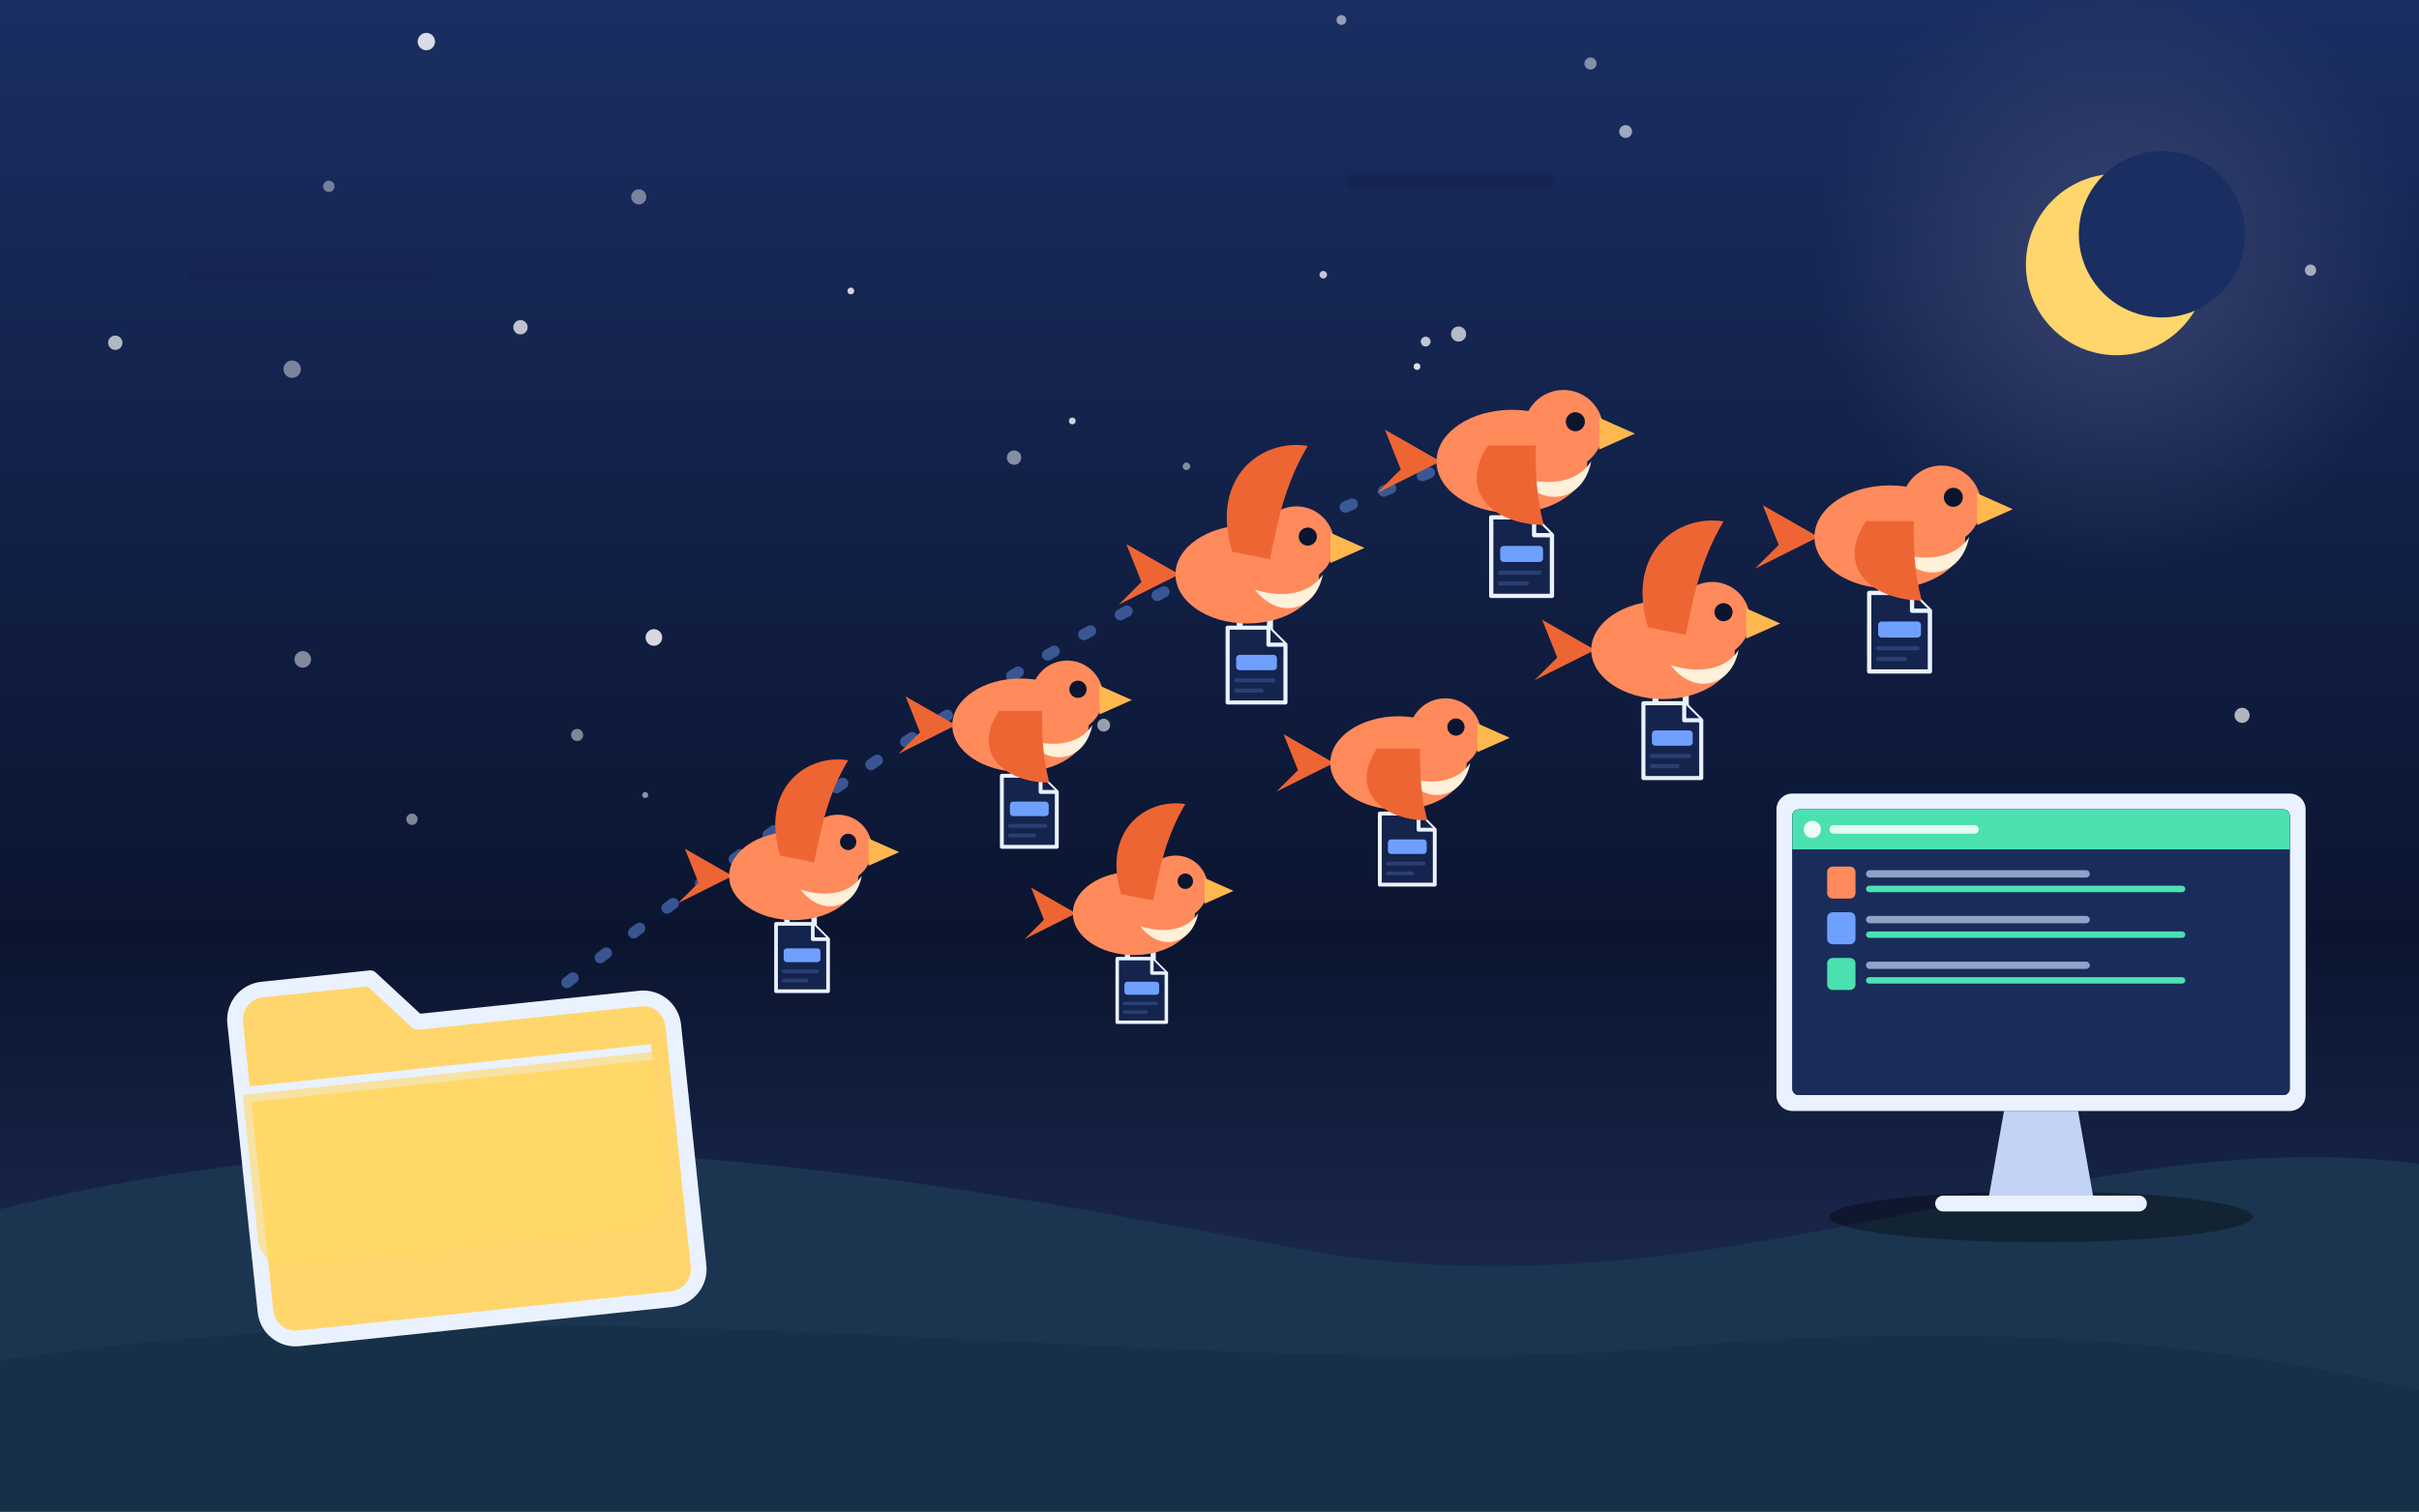
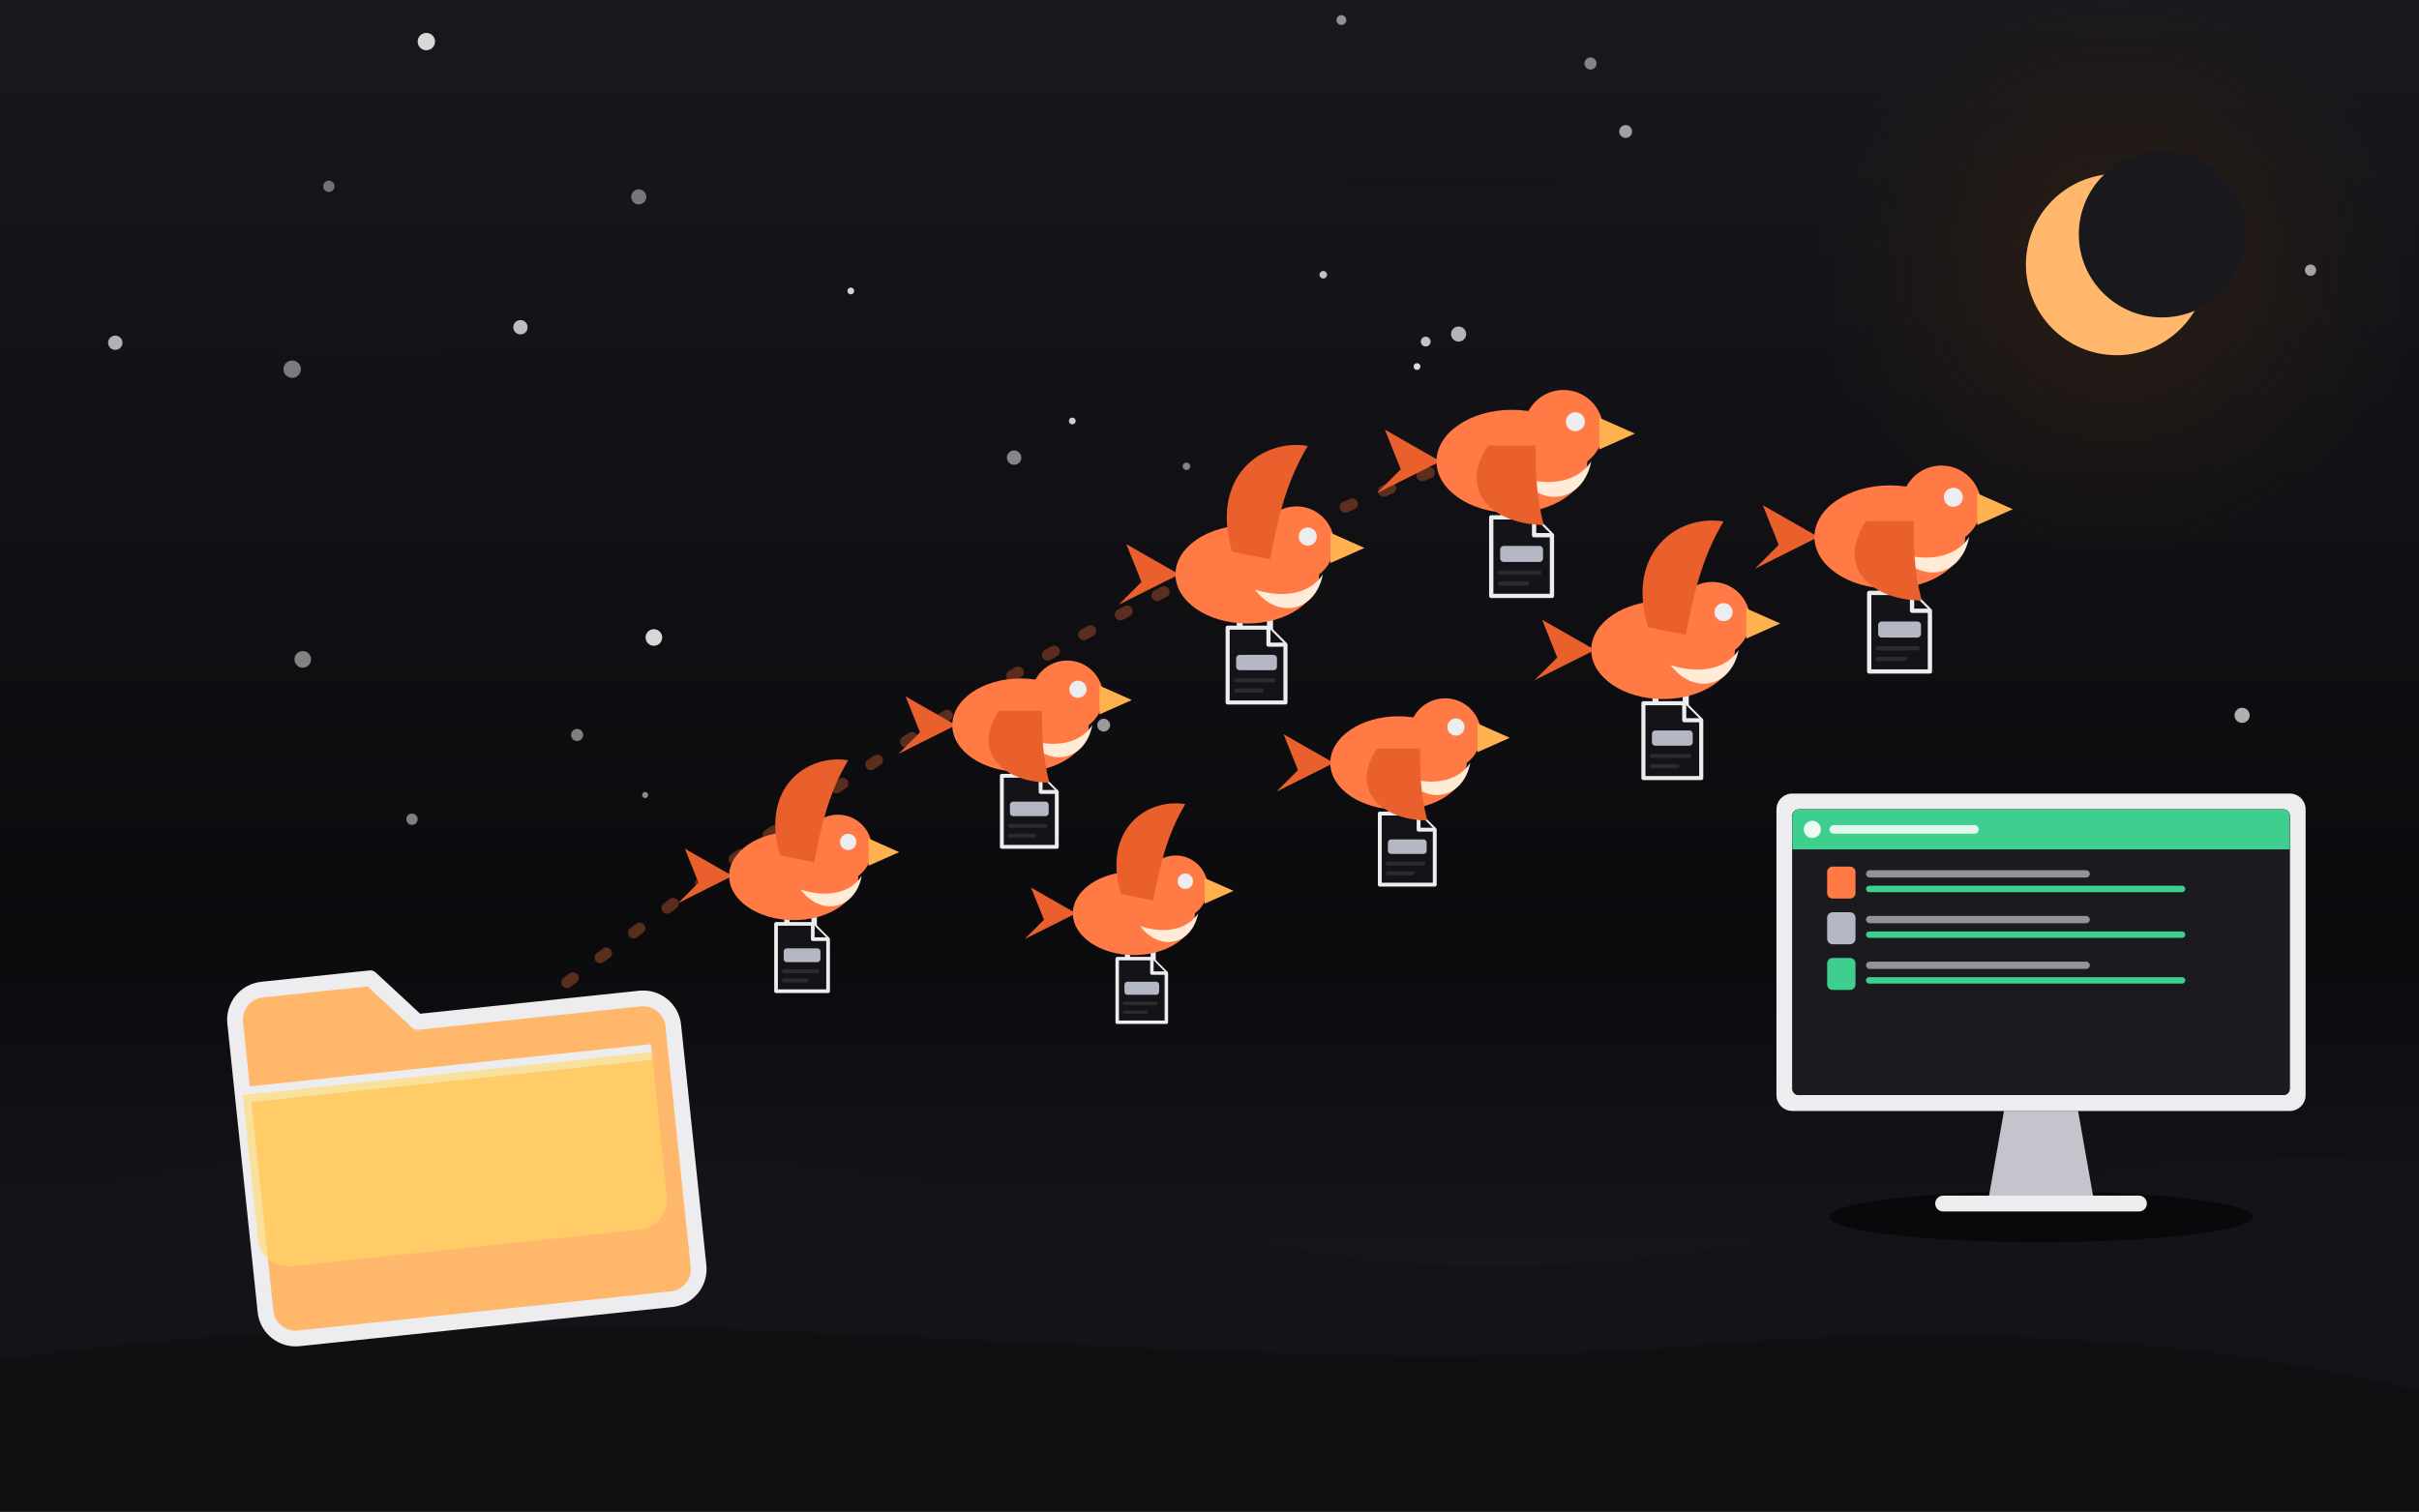
<svg xmlns="http://www.w3.org/2000/svg" viewBox="0 0 640 400" width="640" height="400" role="img" aria-labelledby="t">
  <defs>
    <linearGradient id="skyo" x1="0" y1="0" x2="0" y2="1">
-       <stop offset="0" stop-color="#1A2E62" />
-       <stop offset=".62" stop-color="#0B1530" />
-       <stop offset="1" stop-color="#24345F" />
+       <stop offset="0" stop-color="#18181D" />
+       <stop offset=".62" stop-color="#0B0B0E" />
+       <stop offset="1" stop-color="#1E1E24" />
    </linearGradient>
    <radialGradient id="glowp">
-       <stop offset="0" stop-color="#3A4570" stop-opacity=".95" />
-       <stop offset="1" stop-color="#3A4570" stop-opacity="0" />
+       <stop offset="0" stop-color="#2A1D14" stop-opacity=".95" />
+       <stop offset="1" stop-color="#2A1D14" stop-opacity="0" />
    </radialGradient>
  </defs>
  <rect width="640" height="400" fill="url(#skyo)" />
  <circle cx="560" cy="70" r="80" fill="url(#glowp)" />
-   <circle cx="560" cy="70" r="24" fill="#FFD66B" />
-   <circle cx="572" cy="62" r="22" fill="#1A2E62" />
+   <circle cx="560" cy="70" r="24" fill="#FFB86B" />
+   <circle cx="572" cy="62" r="22" fill="#18181D" />
  <circle cx="313.9" cy="123.4" r="1.0" fill="#FFFFFF" opacity="0.47" />
  <circle cx="283.7" cy="111.4" r="0.9" fill="#FFFFFF" opacity="0.79" />
  <circle cx="377.2" cy="90.4" r="1.3" fill="#FFFFFF" opacity="0.74" />
  <circle cx="420.8" cy="16.8" r="1.6" fill="#FFFFFF" opacity="0.47" />
  <circle cx="430.1" cy="34.8" r="1.7" fill="#FFFFFF" opacity="0.59" />
  <circle cx="112.8" cy="11.0" r="2.3" fill="#FFFFFF" opacity="0.83" />
  <circle cx="77.3" cy="97.7" r="2.3" fill="#FFFFFF" opacity="0.44" />
  <circle cx="268.3" cy="121.1" r="1.9" fill="#FFFFFF" opacity="0.49" />
  <circle cx="109.0" cy="216.8" r="1.5" fill="#FFFFFF" opacity="0.47" />
  <circle cx="350.1" cy="72.7" r="1.0" fill="#FFFFFF" opacity="0.74" />
  <circle cx="225.1" cy="77.0" r="0.9" fill="#FFFFFF" opacity="0.81" />
  <circle cx="152.7" cy="194.5" r="1.6" fill="#FFFFFF" opacity="0.47" />
  <circle cx="385.9" cy="88.4" r="2.0" fill="#FFFFFF" opacity="0.68" />
  <circle cx="87.0" cy="49.3" r="1.5" fill="#FFFFFF" opacity="0.40" />
  <circle cx="30.5" cy="90.7" r="1.9" fill="#FFFFFF" opacity="0.67" />
  <circle cx="611.3" cy="71.5" r="1.5" fill="#FFFFFF" opacity="0.60" />
  <circle cx="280.9" cy="184.5" r="1.5" fill="#FFFFFF" opacity="0.57" />
  <circle cx="169.0" cy="52.1" r="2.0" fill="#FFFFFF" opacity="0.42" />
  <circle cx="173.0" cy="168.7" r="2.2" fill="#FFFFFF" opacity="0.83" />
  <circle cx="593.2" cy="189.3" r="2.0" fill="#FFFFFF" opacity="0.67" />
  <circle cx="354.9" cy="5.3" r="1.3" fill="#FFFFFF" opacity="0.53" />
  <circle cx="137.7" cy="86.6" r="1.9" fill="#FFFFFF" opacity="0.72" />
  <circle cx="170.7" cy="210.4" r="0.8" fill="#FFFFFF" opacity="0.53" />
  <circle cx="374.9" cy="97.0" r="0.9" fill="#FFFFFF" opacity="0.85" />
  <circle cx="292.0" cy="191.9" r="1.7" fill="#FFFFFF" opacity="0.58" />
  <circle cx="80.1" cy="174.5" r="2.2" fill="#FFFFFF" opacity="0.48" />
-   <path d="M51.2 72h64M76.8 92h38.4M358.4 48h51.2" stroke="#14244D" stroke-width="4" stroke-linecap="round" opacity=".7" />
-   <path d="M0 320 C128 288 243.2 312 352 332 C460.8 348 550.4 296 640 308 V400 H0 Z" fill="#1B3550" />
-   <path d="M0 360 C160 336 320 368 448 356 C544 348 608 360 640 368 V400 H0 Z" fill="#163047" />
+   <path d="M51.2 72h64M76.8 92h38.4M358.4 48h51.2" stroke="#141418" stroke-width="4" stroke-linecap="round" opacity=".7" />
+   <path d="M0 320 C128 288 243.2 312 352 332 C460.8 348 550.4 296 640 308 V400 H0 Z" fill="#141418" />
+   <path d="M0 360 C160 336 320 368 448 356 C544 348 608 360 640 368 V400 H0 Z" fill="#101013" />
  <g transform="translate(120 300) rotate(-6) scale(1.6)">
-     <path d="M-34 -22 a5 5 0 0 1 5 -5 h18 l7 8 h37 a5 5 0 0 1 5 5 v40 a5 5 0 0 1 -5 5 h-62 a5 5 0 0 1 -5 -5 Z" fill="#FFD66B" stroke="#EAF1FF" stroke-width="2.6" stroke-linejoin="round" />
-     <path d="M-34 -10 h68" stroke="#EAF1FF" stroke-width="2.6" />
+     <path d="M-34 -22 a5 5 0 0 1 5 -5 h18 l7 8 h37 a5 5 0 0 1 5 5 v40 a5 5 0 0 1 -5 5 h-62 a5 5 0 0 1 -5 -5 Z" fill="#FFB86B" stroke="#EDEDF0" stroke-width="2.6" stroke-linejoin="round" />
+     <path d="M-34 -10 h68" stroke="#EDEDF0" stroke-width="2.6" />
    <path d="M-34 -10 h68 v24 a5 5 0 0 1 -5 5 h-58 a5 5 0 0 1 -5 -5 Z" fill="#FFD866" opacity=".6" />
  </g>
-   <path d="M150 260 C230 200 300 150 420 110" fill="none" stroke="#4C6FB8" stroke-width="3" stroke-dasharray="2 9" stroke-linecap="round" opacity="0.7" />
+   <path d="M150 260 C230 200 300 150 420 110" fill="none" stroke="#7A3A22" stroke-width="3" stroke-dasharray="2 9" stroke-linecap="round" opacity="0.7" />
  <g transform="translate(210 230) scale(0.9 0.9)">
-     <path d="M-2 10 L-2 18 M6 10 L6 18" stroke="#EAF1FF" stroke-width="1.6" stroke-linecap="round" />
-     <g transform="translate(2 26) rotate(0) scale(0.45)">
-       <path d="M-16 -22 H8 L18 -12 V22 H-16 Z" fill="#14244D" stroke="#EAF1FF" stroke-width="2.4" stroke-linejoin="round" />
-       <path d="M8 -22 V-12 H18" fill="#11214A" stroke="#EAF1FF" stroke-width="2.4" stroke-linejoin="round" />
-       <rect x="-11" y="-6" width="24" height="9" rx="2" fill="#6FA0FF" />
-       <path d="M-11 9 H11 M-11 15 H4" stroke="#2A3E73" stroke-width="2.4" stroke-linecap="round" />
-     </g>
-     <path d="M-18 2 L-32 -6 L-28 4 L-34 10 Z" fill="#EE6534" />
-     <ellipse cx="0" cy="2" rx="19" ry="13" fill="#FF8A5B" />
-     <circle cx="13" cy="-6" r="10" fill="#FF8A5B" />
-     <path d="M2 6 C8 14 18 12 20 2 C16 8 8 8 2 6 Z" fill="#FFF0DA" />
-     <path d="M22 -9 L31 -5 L22 -1 Z" fill="#FFB84F" />
-     <circle cx="16" cy="-8" r="2.4" fill="#0B1530" />
-     <path d="M-4 -4 C-10 -24 4 -34 16 -32 C10 -22 8 -12 6 -2 Z" fill="#EE6534" />
+     <path d="M-2 10 L-2 18 M6 10 L6 18" stroke="#EDEDF0" stroke-width="1.6" stroke-linecap="round" />
+     <g transform="translate(2 26) rotate(0) scale(0.45)">
+       <path d="M-16 -22 H8 L18 -12 V22 H-16 Z" fill="#141418" stroke="#EDEDF0" stroke-width="2.4" stroke-linejoin="round" />
+       <path d="M8 -22 V-12 H18" fill="#111115" stroke="#EDEDF0" stroke-width="2.4" stroke-linejoin="round" />
+       <rect x="-11" y="-6" width="24" height="9" rx="2" fill="#B4B8C4" />
+       <path d="M-11 9 H11 M-11 15 H4" stroke="#2A2A31" stroke-width="2.4" stroke-linecap="round" />
+     </g>
+     <path d="M-18 2 L-32 -6 L-28 4 L-34 10 Z" fill="#E9602C" />
+     <ellipse cx="0" cy="2" rx="19" ry="13" fill="#FF7A45" />
+     <circle cx="13" cy="-6" r="10" fill="#FF7A45" />
+     <path d="M2 6 C8 14 18 12 20 2 C16 8 8 8 2 6 Z" fill="#FFEBD6" />
+     <path d="M22 -9 L31 -5 L22 -1 Z" fill="#FFB04F" />
+     <circle cx="16" cy="-8" r="2.4" fill="#EDEDF0" />
+     <path d="M-4 -4 C-10 -24 4 -34 16 -32 C10 -22 8 -12 6 -2 Z" fill="#E9602C" />
  </g>
  <g transform="translate(270 190) scale(0.95 0.95)">
-     <path d="M-2 10 L-2 18 M6 10 L6 18" stroke="#EAF1FF" stroke-width="1.6" stroke-linecap="round" />
-     <g transform="translate(2 26) rotate(0) scale(0.45)">
-       <path d="M-16 -22 H8 L18 -12 V22 H-16 Z" fill="#14244D" stroke="#EAF1FF" stroke-width="2.4" stroke-linejoin="round" />
-       <path d="M8 -22 V-12 H18" fill="#11214A" stroke="#EAF1FF" stroke-width="2.4" stroke-linejoin="round" />
-       <rect x="-11" y="-6" width="24" height="9" rx="2" fill="#6FA0FF" />
-       <path d="M-11 9 H11 M-11 15 H4" stroke="#2A3E73" stroke-width="2.4" stroke-linecap="round" />
-     </g>
-     <path d="M-18 2 L-32 -6 L-28 4 L-34 10 Z" fill="#EE6534" />
-     <ellipse cx="0" cy="2" rx="19" ry="13" fill="#FF8A5B" />
-     <circle cx="13" cy="-6" r="10" fill="#FF8A5B" />
-     <path d="M2 6 C8 14 18 12 20 2 C16 8 8 8 2 6 Z" fill="#FFF0DA" />
-     <path d="M22 -9 L31 -5 L22 -1 Z" fill="#FFB84F" />
-     <circle cx="16" cy="-8" r="2.4" fill="#0B1530" />
-     <path d="M-6 -2 C-14 10 -4 18 8 18 C6 10 6 4 6 -2 Z" fill="#EE6534" />
+     <path d="M-2 10 L-2 18 M6 10 L6 18" stroke="#EDEDF0" stroke-width="1.6" stroke-linecap="round" />
+     <g transform="translate(2 26) rotate(0) scale(0.45)">
+       <path d="M-16 -22 H8 L18 -12 V22 H-16 Z" fill="#141418" stroke="#EDEDF0" stroke-width="2.4" stroke-linejoin="round" />
+       <path d="M8 -22 V-12 H18" fill="#111115" stroke="#EDEDF0" stroke-width="2.4" stroke-linejoin="round" />
+       <rect x="-11" y="-6" width="24" height="9" rx="2" fill="#B4B8C4" />
+       <path d="M-11 9 H11 M-11 15 H4" stroke="#2A2A31" stroke-width="2.4" stroke-linecap="round" />
+     </g>
+     <path d="M-18 2 L-32 -6 L-28 4 L-34 10 Z" fill="#E9602C" />
+     <ellipse cx="0" cy="2" rx="19" ry="13" fill="#FF7A45" />
+     <circle cx="13" cy="-6" r="10" fill="#FF7A45" />
+     <path d="M2 6 C8 14 18 12 20 2 C16 8 8 8 2 6 Z" fill="#FFEBD6" />
+     <path d="M22 -9 L31 -5 L22 -1 Z" fill="#FFB04F" />
+     <circle cx="16" cy="-8" r="2.4" fill="#EDEDF0" />
+     <path d="M-6 -2 C-14 10 -4 18 8 18 C6 10 6 4 6 -2 Z" fill="#E9602C" />
  </g>
  <g transform="translate(330 150) scale(1 1)">
-     <path d="M-2 10 L-2 18 M6 10 L6 18" stroke="#EAF1FF" stroke-width="1.6" stroke-linecap="round" />
-     <g transform="translate(2 26) rotate(0) scale(0.45)">
-       <path d="M-16 -22 H8 L18 -12 V22 H-16 Z" fill="#14244D" stroke="#EAF1FF" stroke-width="2.4" stroke-linejoin="round" />
-       <path d="M8 -22 V-12 H18" fill="#11214A" stroke="#EAF1FF" stroke-width="2.4" stroke-linejoin="round" />
-       <rect x="-11" y="-6" width="24" height="9" rx="2" fill="#6FA0FF" />
-       <path d="M-11 9 H11 M-11 15 H4" stroke="#2A3E73" stroke-width="2.4" stroke-linecap="round" />
-     </g>
-     <path d="M-18 2 L-32 -6 L-28 4 L-34 10 Z" fill="#EE6534" />
-     <ellipse cx="0" cy="2" rx="19" ry="13" fill="#FF8A5B" />
-     <circle cx="13" cy="-6" r="10" fill="#FF8A5B" />
-     <path d="M2 6 C8 14 18 12 20 2 C16 8 8 8 2 6 Z" fill="#FFF0DA" />
-     <path d="M22 -9 L31 -5 L22 -1 Z" fill="#FFB84F" />
-     <circle cx="16" cy="-8" r="2.4" fill="#0B1530" />
-     <path d="M-4 -4 C-10 -24 4 -34 16 -32 C10 -22 8 -12 6 -2 Z" fill="#EE6534" />
+     <path d="M-2 10 L-2 18 M6 10 L6 18" stroke="#EDEDF0" stroke-width="1.6" stroke-linecap="round" />
+     <g transform="translate(2 26) rotate(0) scale(0.45)">
+       <path d="M-16 -22 H8 L18 -12 V22 H-16 Z" fill="#141418" stroke="#EDEDF0" stroke-width="2.4" stroke-linejoin="round" />
+       <path d="M8 -22 V-12 H18" fill="#111115" stroke="#EDEDF0" stroke-width="2.4" stroke-linejoin="round" />
+       <rect x="-11" y="-6" width="24" height="9" rx="2" fill="#B4B8C4" />
+       <path d="M-11 9 H11 M-11 15 H4" stroke="#2A2A31" stroke-width="2.4" stroke-linecap="round" />
+     </g>
+     <path d="M-18 2 L-32 -6 L-28 4 L-34 10 Z" fill="#E9602C" />
+     <ellipse cx="0" cy="2" rx="19" ry="13" fill="#FF7A45" />
+     <circle cx="13" cy="-6" r="10" fill="#FF7A45" />
+     <path d="M2 6 C8 14 18 12 20 2 C16 8 8 8 2 6 Z" fill="#FFEBD6" />
+     <path d="M22 -9 L31 -5 L22 -1 Z" fill="#FFB04F" />
+     <circle cx="16" cy="-8" r="2.4" fill="#EDEDF0" />
+     <path d="M-4 -4 C-10 -24 4 -34 16 -32 C10 -22 8 -12 6 -2 Z" fill="#E9602C" />
  </g>
  <g transform="translate(400 120) scale(1.05 1.05)">
-     <path d="M-2 10 L-2 18 M6 10 L6 18" stroke="#EAF1FF" stroke-width="1.6" stroke-linecap="round" />
-     <g transform="translate(2 26) rotate(0) scale(0.45)">
-       <path d="M-16 -22 H8 L18 -12 V22 H-16 Z" fill="#14244D" stroke="#EAF1FF" stroke-width="2.4" stroke-linejoin="round" />
-       <path d="M8 -22 V-12 H18" fill="#11214A" stroke="#EAF1FF" stroke-width="2.4" stroke-linejoin="round" />
-       <rect x="-11" y="-6" width="24" height="9" rx="2" fill="#6FA0FF" />
-       <path d="M-11 9 H11 M-11 15 H4" stroke="#2A3E73" stroke-width="2.4" stroke-linecap="round" />
-     </g>
-     <path d="M-18 2 L-32 -6 L-28 4 L-34 10 Z" fill="#EE6534" />
-     <ellipse cx="0" cy="2" rx="19" ry="13" fill="#FF8A5B" />
-     <circle cx="13" cy="-6" r="10" fill="#FF8A5B" />
-     <path d="M2 6 C8 14 18 12 20 2 C16 8 8 8 2 6 Z" fill="#FFF0DA" />
-     <path d="M22 -9 L31 -5 L22 -1 Z" fill="#FFB84F" />
-     <circle cx="16" cy="-8" r="2.4" fill="#0B1530" />
-     <path d="M-6 -2 C-14 10 -4 18 8 18 C6 10 6 4 6 -2 Z" fill="#EE6534" />
+     <path d="M-2 10 L-2 18 M6 10 L6 18" stroke="#EDEDF0" stroke-width="1.6" stroke-linecap="round" />
+     <g transform="translate(2 26) rotate(0) scale(0.45)">
+       <path d="M-16 -22 H8 L18 -12 V22 H-16 Z" fill="#141418" stroke="#EDEDF0" stroke-width="2.4" stroke-linejoin="round" />
+       <path d="M8 -22 V-12 H18" fill="#111115" stroke="#EDEDF0" stroke-width="2.4" stroke-linejoin="round" />
+       <rect x="-11" y="-6" width="24" height="9" rx="2" fill="#B4B8C4" />
+       <path d="M-11 9 H11 M-11 15 H4" stroke="#2A2A31" stroke-width="2.4" stroke-linecap="round" />
+     </g>
+     <path d="M-18 2 L-32 -6 L-28 4 L-34 10 Z" fill="#E9602C" />
+     <ellipse cx="0" cy="2" rx="19" ry="13" fill="#FF7A45" />
+     <circle cx="13" cy="-6" r="10" fill="#FF7A45" />
+     <path d="M2 6 C8 14 18 12 20 2 C16 8 8 8 2 6 Z" fill="#FFEBD6" />
+     <path d="M22 -9 L31 -5 L22 -1 Z" fill="#FFB04F" />
+     <circle cx="16" cy="-8" r="2.4" fill="#EDEDF0" />
+     <path d="M-6 -2 C-14 10 -4 18 8 18 C6 10 6 4 6 -2 Z" fill="#E9602C" />
  </g>
  <g transform="translate(300 240) scale(0.85 0.85)">
-     <path d="M-2 10 L-2 18 M6 10 L6 18" stroke="#EAF1FF" stroke-width="1.6" stroke-linecap="round" />
-     <g transform="translate(2 26) rotate(0) scale(0.45)">
-       <path d="M-16 -22 H8 L18 -12 V22 H-16 Z" fill="#14244D" stroke="#EAF1FF" stroke-width="2.4" stroke-linejoin="round" />
-       <path d="M8 -22 V-12 H18" fill="#11214A" stroke="#EAF1FF" stroke-width="2.4" stroke-linejoin="round" />
-       <rect x="-11" y="-6" width="24" height="9" rx="2" fill="#6FA0FF" />
-       <path d="M-11 9 H11 M-11 15 H4" stroke="#2A3E73" stroke-width="2.4" stroke-linecap="round" />
-     </g>
-     <path d="M-18 2 L-32 -6 L-28 4 L-34 10 Z" fill="#EE6534" />
-     <ellipse cx="0" cy="2" rx="19" ry="13" fill="#FF8A5B" />
-     <circle cx="13" cy="-6" r="10" fill="#FF8A5B" />
-     <path d="M2 6 C8 14 18 12 20 2 C16 8 8 8 2 6 Z" fill="#FFF0DA" />
-     <path d="M22 -9 L31 -5 L22 -1 Z" fill="#FFB84F" />
-     <circle cx="16" cy="-8" r="2.4" fill="#0B1530" />
-     <path d="M-4 -4 C-10 -24 4 -34 16 -32 C10 -22 8 -12 6 -2 Z" fill="#EE6534" />
+     <path d="M-2 10 L-2 18 M6 10 L6 18" stroke="#EDEDF0" stroke-width="1.6" stroke-linecap="round" />
+     <g transform="translate(2 26) rotate(0) scale(0.45)">
+       <path d="M-16 -22 H8 L18 -12 V22 H-16 Z" fill="#141418" stroke="#EDEDF0" stroke-width="2.4" stroke-linejoin="round" />
+       <path d="M8 -22 V-12 H18" fill="#111115" stroke="#EDEDF0" stroke-width="2.4" stroke-linejoin="round" />
+       <rect x="-11" y="-6" width="24" height="9" rx="2" fill="#B4B8C4" />
+       <path d="M-11 9 H11 M-11 15 H4" stroke="#2A2A31" stroke-width="2.4" stroke-linecap="round" />
+     </g>
+     <path d="M-18 2 L-32 -6 L-28 4 L-34 10 Z" fill="#E9602C" />
+     <ellipse cx="0" cy="2" rx="19" ry="13" fill="#FF7A45" />
+     <circle cx="13" cy="-6" r="10" fill="#FF7A45" />
+     <path d="M2 6 C8 14 18 12 20 2 C16 8 8 8 2 6 Z" fill="#FFEBD6" />
+     <path d="M22 -9 L31 -5 L22 -1 Z" fill="#FFB04F" />
+     <circle cx="16" cy="-8" r="2.4" fill="#EDEDF0" />
+     <path d="M-4 -4 C-10 -24 4 -34 16 -32 C10 -22 8 -12 6 -2 Z" fill="#E9602C" />
  </g>
  <g transform="translate(370 200) scale(0.95 0.95)">
-     <path d="M-2 10 L-2 18 M6 10 L6 18" stroke="#EAF1FF" stroke-width="1.6" stroke-linecap="round" />
-     <g transform="translate(2 26) rotate(0) scale(0.45)">
-       <path d="M-16 -22 H8 L18 -12 V22 H-16 Z" fill="#14244D" stroke="#EAF1FF" stroke-width="2.4" stroke-linejoin="round" />
-       <path d="M8 -22 V-12 H18" fill="#11214A" stroke="#EAF1FF" stroke-width="2.4" stroke-linejoin="round" />
-       <rect x="-11" y="-6" width="24" height="9" rx="2" fill="#6FA0FF" />
-       <path d="M-11 9 H11 M-11 15 H4" stroke="#2A3E73" stroke-width="2.4" stroke-linecap="round" />
-     </g>
-     <path d="M-18 2 L-32 -6 L-28 4 L-34 10 Z" fill="#EE6534" />
-     <ellipse cx="0" cy="2" rx="19" ry="13" fill="#FF8A5B" />
-     <circle cx="13" cy="-6" r="10" fill="#FF8A5B" />
-     <path d="M2 6 C8 14 18 12 20 2 C16 8 8 8 2 6 Z" fill="#FFF0DA" />
-     <path d="M22 -9 L31 -5 L22 -1 Z" fill="#FFB84F" />
-     <circle cx="16" cy="-8" r="2.4" fill="#0B1530" />
-     <path d="M-6 -2 C-14 10 -4 18 8 18 C6 10 6 4 6 -2 Z" fill="#EE6534" />
+     <path d="M-2 10 L-2 18 M6 10 L6 18" stroke="#EDEDF0" stroke-width="1.6" stroke-linecap="round" />
+     <g transform="translate(2 26) rotate(0) scale(0.45)">
+       <path d="M-16 -22 H8 L18 -12 V22 H-16 Z" fill="#141418" stroke="#EDEDF0" stroke-width="2.4" stroke-linejoin="round" />
+       <path d="M8 -22 V-12 H18" fill="#111115" stroke="#EDEDF0" stroke-width="2.4" stroke-linejoin="round" />
+       <rect x="-11" y="-6" width="24" height="9" rx="2" fill="#B4B8C4" />
+       <path d="M-11 9 H11 M-11 15 H4" stroke="#2A2A31" stroke-width="2.4" stroke-linecap="round" />
+     </g>
+     <path d="M-18 2 L-32 -6 L-28 4 L-34 10 Z" fill="#E9602C" />
+     <ellipse cx="0" cy="2" rx="19" ry="13" fill="#FF7A45" />
+     <circle cx="13" cy="-6" r="10" fill="#FF7A45" />
+     <path d="M2 6 C8 14 18 12 20 2 C16 8 8 8 2 6 Z" fill="#FFEBD6" />
+     <path d="M22 -9 L31 -5 L22 -1 Z" fill="#FFB04F" />
+     <circle cx="16" cy="-8" r="2.4" fill="#EDEDF0" />
+     <path d="M-6 -2 C-14 10 -4 18 8 18 C6 10 6 4 6 -2 Z" fill="#E9602C" />
  </g>
  <g transform="translate(440 170) scale(1 1)">
-     <path d="M-2 10 L-2 18 M6 10 L6 18" stroke="#EAF1FF" stroke-width="1.6" stroke-linecap="round" />
-     <g transform="translate(2 26) rotate(0) scale(0.45)">
-       <path d="M-16 -22 H8 L18 -12 V22 H-16 Z" fill="#14244D" stroke="#EAF1FF" stroke-width="2.4" stroke-linejoin="round" />
-       <path d="M8 -22 V-12 H18" fill="#11214A" stroke="#EAF1FF" stroke-width="2.4" stroke-linejoin="round" />
-       <rect x="-11" y="-6" width="24" height="9" rx="2" fill="#6FA0FF" />
-       <path d="M-11 9 H11 M-11 15 H4" stroke="#2A3E73" stroke-width="2.4" stroke-linecap="round" />
-     </g>
-     <path d="M-18 2 L-32 -6 L-28 4 L-34 10 Z" fill="#EE6534" />
-     <ellipse cx="0" cy="2" rx="19" ry="13" fill="#FF8A5B" />
-     <circle cx="13" cy="-6" r="10" fill="#FF8A5B" />
-     <path d="M2 6 C8 14 18 12 20 2 C16 8 8 8 2 6 Z" fill="#FFF0DA" />
-     <path d="M22 -9 L31 -5 L22 -1 Z" fill="#FFB84F" />
-     <circle cx="16" cy="-8" r="2.4" fill="#0B1530" />
-     <path d="M-4 -4 C-10 -24 4 -34 16 -32 C10 -22 8 -12 6 -2 Z" fill="#EE6534" />
+     <path d="M-2 10 L-2 18 M6 10 L6 18" stroke="#EDEDF0" stroke-width="1.6" stroke-linecap="round" />
+     <g transform="translate(2 26) rotate(0) scale(0.45)">
+       <path d="M-16 -22 H8 L18 -12 V22 H-16 Z" fill="#141418" stroke="#EDEDF0" stroke-width="2.4" stroke-linejoin="round" />
+       <path d="M8 -22 V-12 H18" fill="#111115" stroke="#EDEDF0" stroke-width="2.4" stroke-linejoin="round" />
+       <rect x="-11" y="-6" width="24" height="9" rx="2" fill="#B4B8C4" />
+       <path d="M-11 9 H11 M-11 15 H4" stroke="#2A2A31" stroke-width="2.4" stroke-linecap="round" />
+     </g>
+     <path d="M-18 2 L-32 -6 L-28 4 L-34 10 Z" fill="#E9602C" />
+     <ellipse cx="0" cy="2" rx="19" ry="13" fill="#FF7A45" />
+     <circle cx="13" cy="-6" r="10" fill="#FF7A45" />
+     <path d="M2 6 C8 14 18 12 20 2 C16 8 8 8 2 6 Z" fill="#FFEBD6" />
+     <path d="M22 -9 L31 -5 L22 -1 Z" fill="#FFB04F" />
+     <circle cx="16" cy="-8" r="2.4" fill="#EDEDF0" />
+     <path d="M-4 -4 C-10 -24 4 -34 16 -32 C10 -22 8 -12 6 -2 Z" fill="#E9602C" />
  </g>
  <g transform="translate(500 140) scale(1.05 1.05)">
-     <path d="M-2 10 L-2 18 M6 10 L6 18" stroke="#EAF1FF" stroke-width="1.6" stroke-linecap="round" />
-     <g transform="translate(2 26) rotate(0) scale(0.45)">
-       <path d="M-16 -22 H8 L18 -12 V22 H-16 Z" fill="#14244D" stroke="#EAF1FF" stroke-width="2.4" stroke-linejoin="round" />
-       <path d="M8 -22 V-12 H18" fill="#11214A" stroke="#EAF1FF" stroke-width="2.4" stroke-linejoin="round" />
-       <rect x="-11" y="-6" width="24" height="9" rx="2" fill="#6FA0FF" />
-       <path d="M-11 9 H11 M-11 15 H4" stroke="#2A3E73" stroke-width="2.4" stroke-linecap="round" />
-     </g>
-     <path d="M-18 2 L-32 -6 L-28 4 L-34 10 Z" fill="#EE6534" />
-     <ellipse cx="0" cy="2" rx="19" ry="13" fill="#FF8A5B" />
-     <circle cx="13" cy="-6" r="10" fill="#FF8A5B" />
-     <path d="M2 6 C8 14 18 12 20 2 C16 8 8 8 2 6 Z" fill="#FFF0DA" />
-     <path d="M22 -9 L31 -5 L22 -1 Z" fill="#FFB84F" />
-     <circle cx="16" cy="-8" r="2.4" fill="#0B1530" />
-     <path d="M-6 -2 C-14 10 -4 18 8 18 C6 10 6 4 6 -2 Z" fill="#EE6534" />
-   </g>
-   <ellipse cx="540" cy="322" rx="56" ry="6.72" fill="rgba(0,0,0,.35)" />
+     <path d="M-2 10 L-2 18 M6 10 L6 18" stroke="#EDEDF0" stroke-width="1.6" stroke-linecap="round" />
+     <g transform="translate(2 26) rotate(0) scale(0.45)">
+       <path d="M-16 -22 H8 L18 -12 V22 H-16 Z" fill="#141418" stroke="#EDEDF0" stroke-width="2.4" stroke-linejoin="round" />
+       <path d="M8 -22 V-12 H18" fill="#111115" stroke="#EDEDF0" stroke-width="2.4" stroke-linejoin="round" />
+       <rect x="-11" y="-6" width="24" height="9" rx="2" fill="#B4B8C4" />
+       <path d="M-11 9 H11 M-11 15 H4" stroke="#2A2A31" stroke-width="2.4" stroke-linecap="round" />
+     </g>
+     <path d="M-18 2 L-32 -6 L-28 4 L-34 10 Z" fill="#E9602C" />
+     <ellipse cx="0" cy="2" rx="19" ry="13" fill="#FF7A45" />
+     <circle cx="13" cy="-6" r="10" fill="#FF7A45" />
+     <path d="M2 6 C8 14 18 12 20 2 C16 8 8 8 2 6 Z" fill="#FFEBD6" />
+     <path d="M22 -9 L31 -5 L22 -1 Z" fill="#FFB04F" />
+     <circle cx="16" cy="-8" r="2.4" fill="#EDEDF0" />
+     <path d="M-6 -2 C-14 10 -4 18 8 18 C6 10 6 4 6 -2 Z" fill="#E9602C" />
+   </g>
+   <ellipse cx="540" cy="322" rx="56" ry="6.72" fill="rgba(0,0,0,.55)" />
  <g transform="translate(470 210)">
    <defs>
      <clipPath id="dkq">
        <rect x="4.2" y="4.2" width="131.6" height="75.6" rx="1.68" />
      </clipPath>
    </defs>
-     <path d="M60.2 84 L56 107.8 H84 L79.8 84 Z" fill="#C3D3F5" />
-     <rect x="42" y="106.4" width="56" height="4.2" rx="2.1" fill="#EAF1FF" />
-     <rect width="140" height="84" rx="4.2" fill="#EAF1FF" />
-     <rect x="4.2" y="4.2" width="131.6" height="75.6" rx="1.68" fill="#14244D" />
+     <path d="M60.2 84 L56 107.8 H84 L79.8 84 Z" fill="#C4C4CC" />
+     <rect x="42" y="106.4" width="56" height="4.2" rx="2.1" fill="#EDEDF0" />
+     <rect width="140" height="84" rx="4.2" fill="#EDEDF0" />
+     <rect x="4.2" y="4.2" width="131.6" height="75.6" rx="1.68" fill="#141418" />
    <g clip-path="url(#dkq)">
      <g transform="translate(4.2 4.2)">
-         <rect width="131.6" height="75.6" fill="#1A2C5A" />
-         <rect width="131.6" height="10.584" fill="#4BE0B0" />
+         <rect width="131.6" height="75.6" fill="#1A1A1F" />
+         <rect width="131.6" height="10.584" fill="#3ECF8E" />
        <circle cx="5.292" cy="5.292" r="2.268" fill="#fff" opacity=".9" />
        <rect x="9.828" y="4.158" width="39.48" height="2.268" rx="1.134" fill="#fff" opacity=".85" />
-         <rect x="9.212" y="15.12" width="7.5" height="8.467" rx="1.452" fill="#FF8A5B" />
-         <rect x="19.494" y="16.088" width="59.22" height="1.935" rx="0.968" fill="#C3D3F5" opacity=".7" />
-         <rect x="19.494" y="20.2" width="84.47" height="1.693" rx="0.847" fill="#2A3E73" />
-         <rect x="19.494" y="20.2" width="84.47" height="1.693" rx="0.847" fill="#4BE0B0" />
-         <rect x="9.212" y="27.216" width="7.5" height="8.467" rx="1.452" fill="#6FA0FF" />
-         <rect x="19.494" y="28.184" width="59.22" height="1.935" rx="0.968" fill="#C3D3F5" opacity=".7" />
-         <rect x="19.494" y="32.296" width="84.47" height="1.693" rx="0.847" fill="#2A3E73" />
-         <rect x="19.494" y="32.296" width="84.47" height="1.693" rx="0.847" fill="#4BE0B0" />
-         <rect x="9.212" y="39.312" width="7.5" height="8.467" rx="1.452" fill="#4BE0B0" />
-         <rect x="19.494" y="40.28" width="59.22" height="1.935" rx="0.968" fill="#C3D3F5" opacity=".7" />
-         <rect x="19.494" y="44.392" width="84.47" height="1.693" rx="0.847" fill="#2A3E73" />
-         <rect x="19.494" y="44.392" width="84.47" height="1.693" rx="0.847" fill="#4BE0B0" />
+         <rect x="9.212" y="15.12" width="7.5" height="8.467" rx="1.452" fill="#FF7A45" />
+         <rect x="19.494" y="16.088" width="59.22" height="1.935" rx="0.968" fill="#C4C4CC" opacity=".7" />
+         <rect x="19.494" y="20.2" width="84.47" height="1.693" rx="0.847" fill="#2A2A31" />
+         <rect x="19.494" y="20.2" width="84.47" height="1.693" rx="0.847" fill="#3ECF8E" />
+         <rect x="9.212" y="27.216" width="7.5" height="8.467" rx="1.452" fill="#B4B8C4" />
+         <rect x="19.494" y="28.184" width="59.22" height="1.935" rx="0.968" fill="#C4C4CC" opacity=".7" />
+         <rect x="19.494" y="32.296" width="84.47" height="1.693" rx="0.847" fill="#2A2A31" />
+         <rect x="19.494" y="32.296" width="84.47" height="1.693" rx="0.847" fill="#3ECF8E" />
+         <rect x="9.212" y="39.312" width="7.5" height="8.467" rx="1.452" fill="#3ECF8E" />
+         <rect x="19.494" y="40.28" width="59.22" height="1.935" rx="0.968" fill="#C4C4CC" opacity=".7" />
+         <rect x="19.494" y="44.392" width="84.47" height="1.693" rx="0.847" fill="#2A2A31" />
+         <rect x="19.494" y="44.392" width="84.47" height="1.693" rx="0.847" fill="#3ECF8E" />
      </g>
    </g>
  </g>
</svg>
